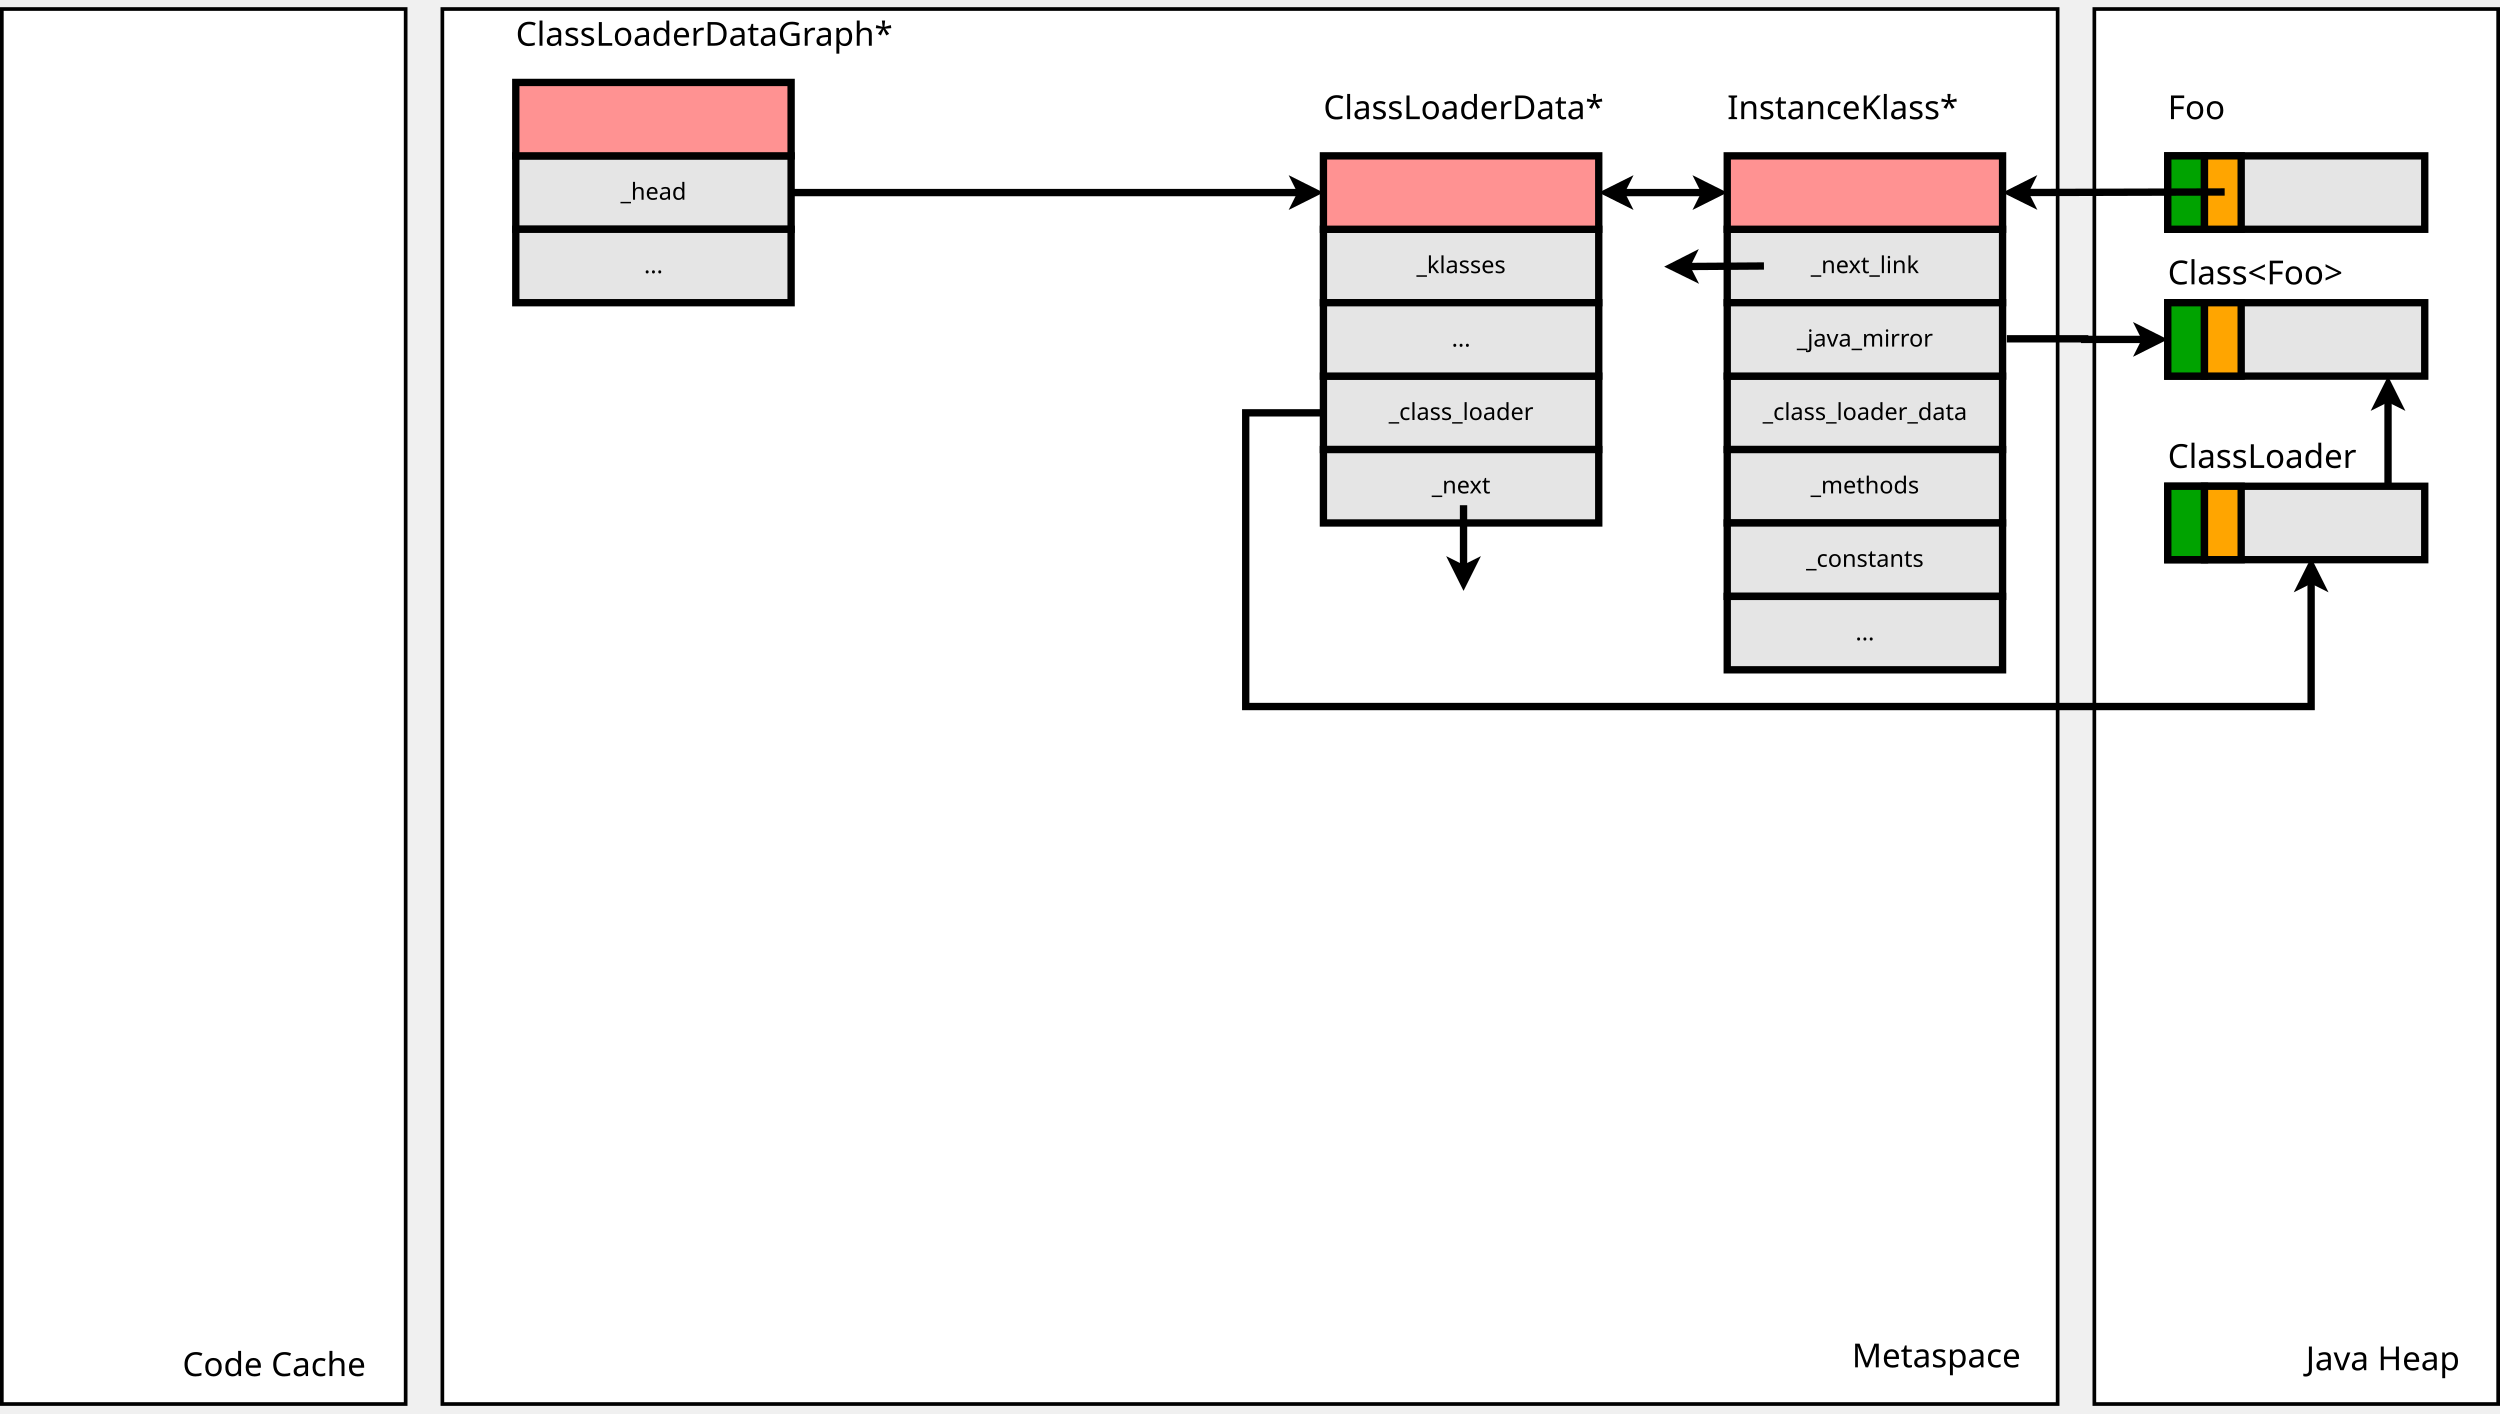
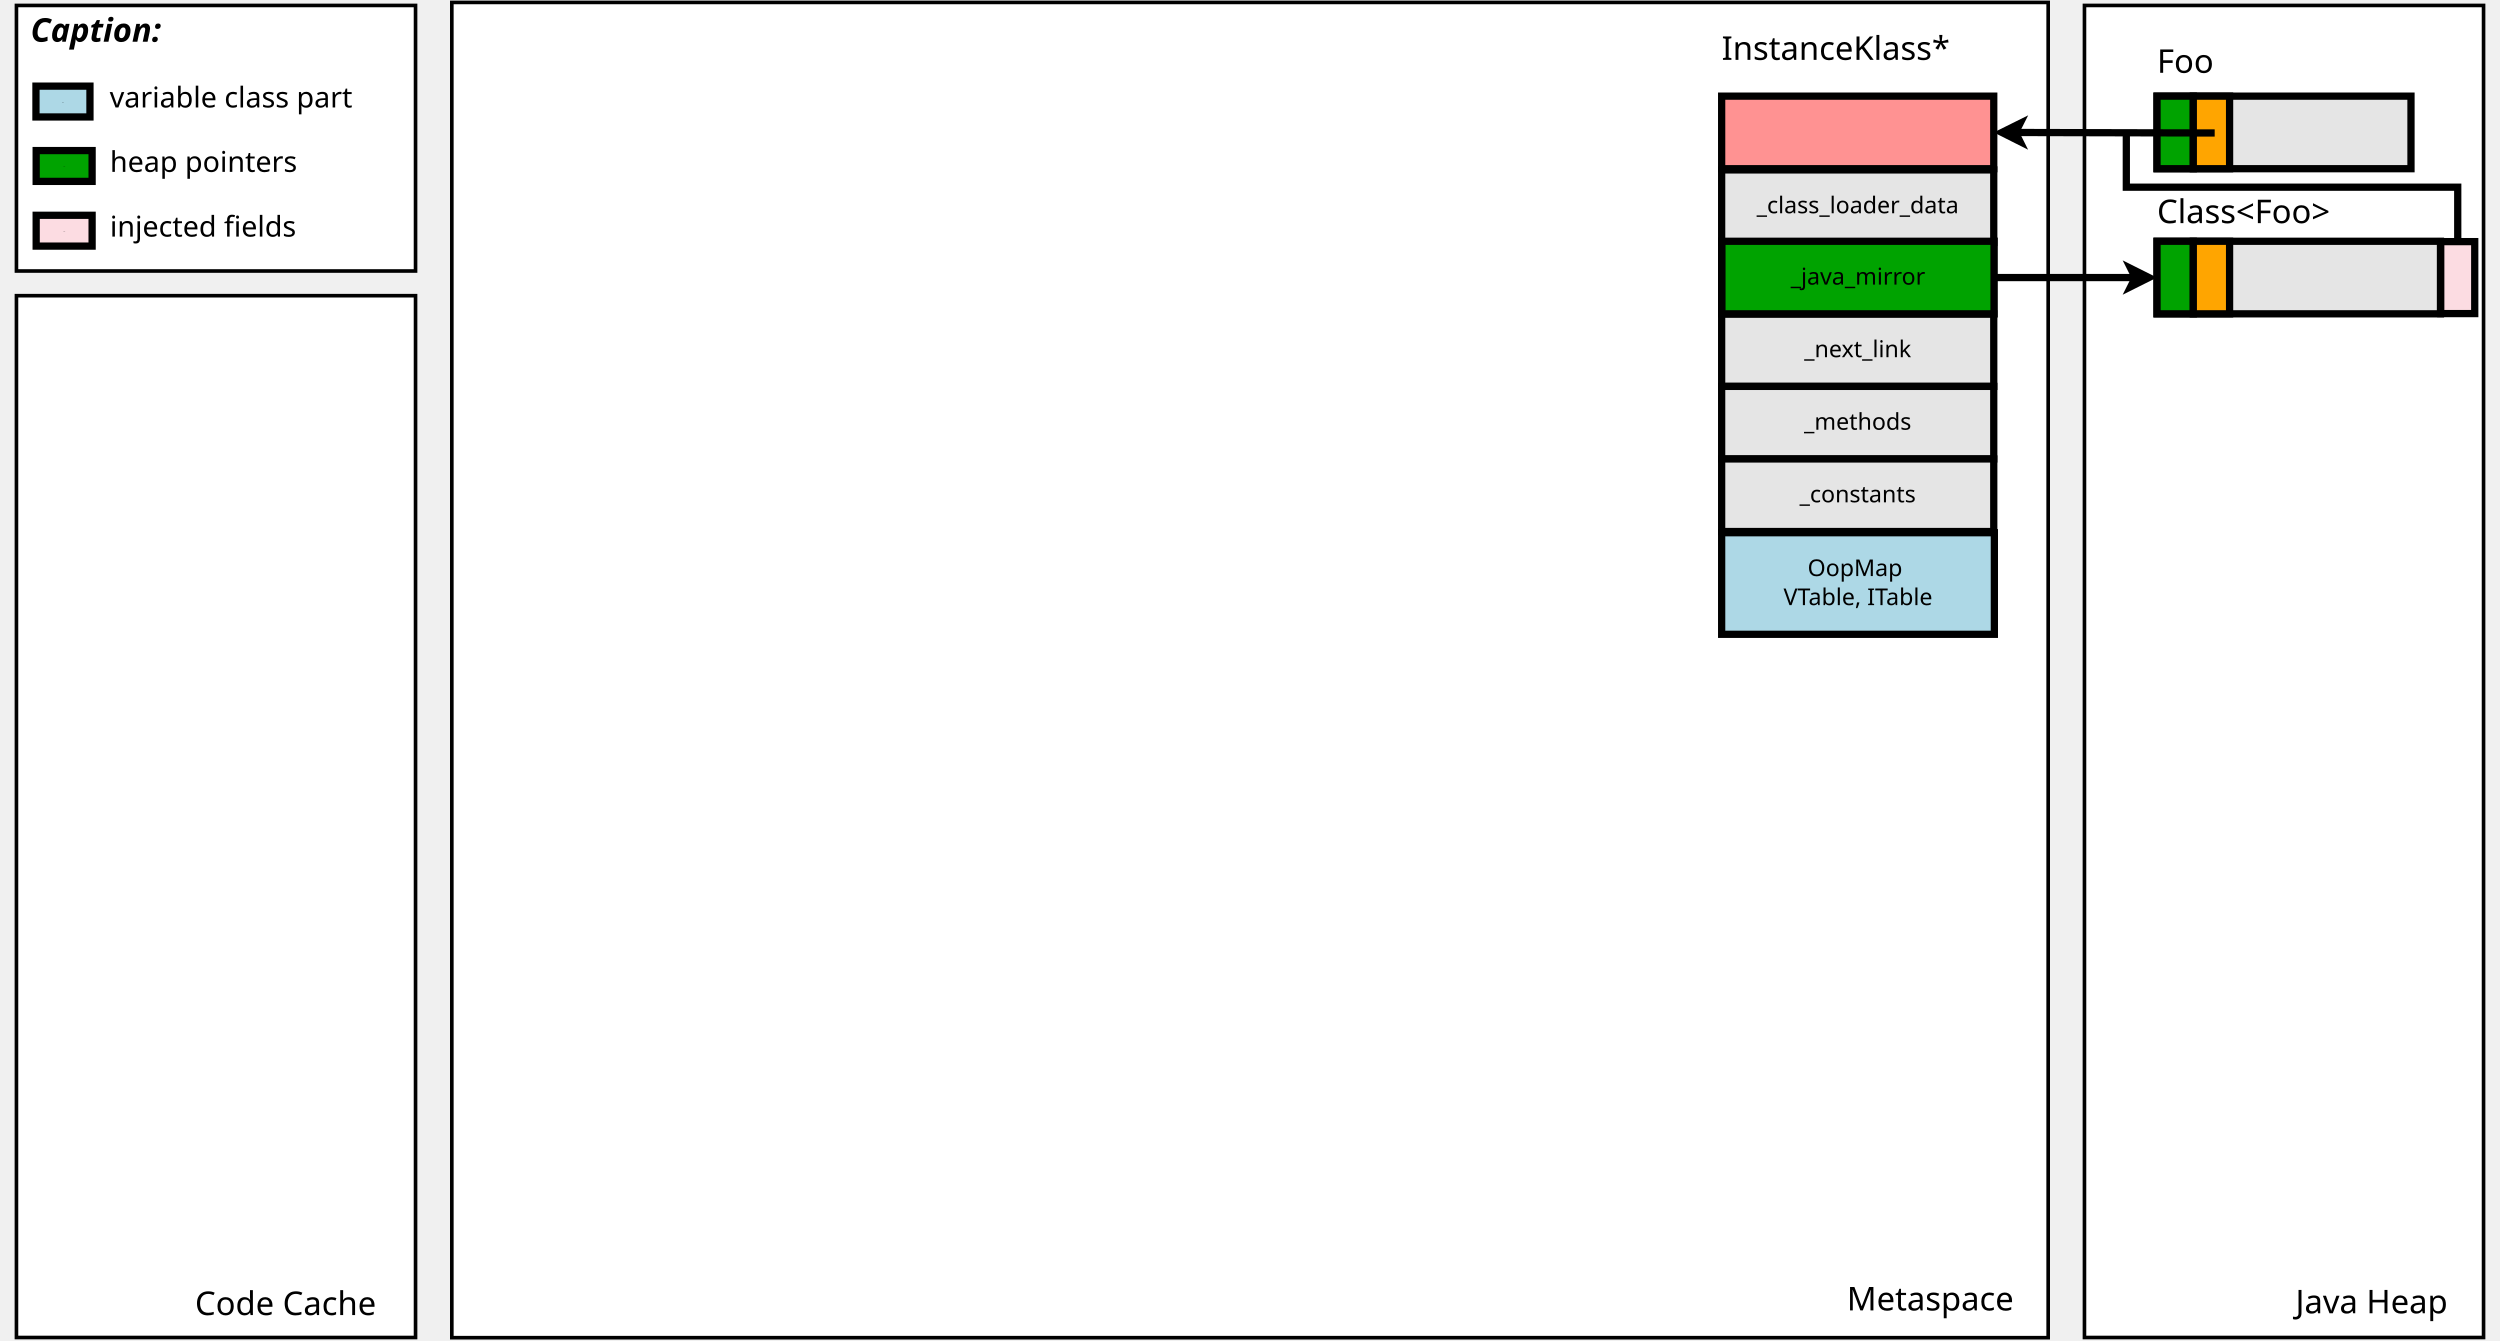
- <svg xmlns="http://www.w3.org/2000/svg" width="69cm" height="39cm" viewBox="-181 -61 1362 762">
+ <svg xmlns="http://www.w3.org/2000/svg" width="69cm" height="37cm" viewBox="-181 -33 1362 739">
  <text font-size="12.8" style="fill: #000000;text-anchor:start;font-family:sans-serif;font-style:normal;font-weight:normal" x="-50" y="280">
    <tspan x="-50" y="280" />
  </text>
-   <text font-size="12.8" style="fill: #000000;text-anchor:start;font-family:sans-serif;font-style:normal;font-weight:normal" x="-70" y="320">
-     <tspan x="-70" y="320" />
-   </text>
-   <g>
-     <g>
-       <rect style="fill: #ffffff" x="60" y="-60" width="880" height="760" />
-       <rect style="fill: none; fill-opacity:0; stroke-width: 2; stroke: #000000" x="60" y="-60" width="880" height="760" />
-     </g>
-     <text font-size="18.062" style="fill: #000000;text-anchor:start;font-family:sans-serif;font-style:normal;font-weight:normal" x="827.928" y="680">
-       <tspan x="827.928" y="680">Metaspace</tspan>
-     </text>
-   </g>
-   <g>
-     <rect style="fill: #ffffff" x="-180" y="-60" width="220" height="760" />
-     <rect style="fill: none; fill-opacity:0; stroke-width: 2; stroke: #000000" x="-180" y="-60" width="220" height="760" />
-     <text font-size="12.8" style="fill: #000000;text-anchor:middle;font-family:sans-serif;font-style:normal;font-weight:normal" x="-70" y="323.9">
-       <tspan x="-70" y="323.9" />
-     </text>
-   </g>
-   <text font-size="18.062" style="fill: #000000;text-anchor:start;font-family:sans-serif;font-style:normal;font-weight:normal" x="-81.586" y="684.757">
-     <tspan x="-81.586" y="684.757">Code Cache</tspan>
-   </text>
-   <g>
-     <g>
-       <rect style="fill: #ffffff" x="960" y="-60" width="220" height="760" />
-       <rect style="fill: none; fill-opacity:0; stroke-width: 2; stroke: #000000" x="960" y="-60" width="220" height="760" />
-     </g>
-     <text font-size="18.062" style="fill: #000000;text-anchor:start;font-family:sans-serif;font-style:normal;font-weight:normal" x="1075.24" y="681.586">
-       <tspan x="1075.24" y="681.586">Java Heap</tspan>
-     </text>
-   </g>
-   <g>
-     <text font-size="18.062" style="fill: #000000;text-anchor:start;font-family:sans-serif;font-style:normal;font-weight:normal" x="1000" y="0">
-       <tspan x="1000" y="0">Foo</tspan>
+   <text font-size="12.8" style="fill: #000000;text-anchor:start;font-family:sans-serif;font-style:normal;font-weight:normal" x="-70" y="417.154">
+     <tspan x="-70" y="417.154" />
+   </text>
+   <g>
+     <rect style="fill: #ffffff" x="60" y="-31.662" width="880" height="736.067" />
+     <rect style="fill: none; fill-opacity:0; stroke-width: 2; stroke: #000000" x="60" y="-31.662" width="880" height="736.067" />
+   </g>
+   <text font-size="18.062" style="fill: #000000;text-anchor:start;font-family:sans-serif;font-style:normal;font-weight:normal" x="829.03" y="689.372">
+     <tspan x="829.03" y="689.372">Metaspace</tspan>
+   </text>
+   <g>
+     <rect style="fill: #ffffff" x="-180" y="130" width="220" height="574.306" />
+     <rect style="fill: none; fill-opacity:0; stroke-width: 2; stroke: #000000" x="-180" y="130" width="220" height="574.306" />
+     <text font-size="12.8" style="fill: #000000;text-anchor:middle;font-family:sans-serif;font-style:normal;font-weight:normal" x="-70" y="421.053">
+       <tspan x="-70" y="421.053" />
+     </text>
+   </g>
+   <text font-size="18.062" style="fill: #000000;text-anchor:start;font-family:sans-serif;font-style:normal;font-weight:normal" x="-81.586" y="691.922">
+     <tspan x="-81.586" y="691.922">Code Cache</tspan>
+   </text>
+   <g>
+     <rect style="fill: #ffffff" x="960" y="-30" width="220" height="734.306" />
+     <rect style="fill: none; fill-opacity:0; stroke-width: 2; stroke: #000000" x="960" y="-30" width="220" height="734.306" />
+   </g>
+   <text font-size="18.062" style="fill: #000000;text-anchor:start;font-family:sans-serif;font-style:normal;font-weight:normal" x="1076.35" y="690.958">
+     <tspan x="1076.35" y="690.958">Java Heap</tspan>
+   </text>
+   <g>
+     <rect style="fill: #ffffff" x="-180" y="-30" width="220" height="146.389" />
+     <rect style="fill: none; fill-opacity:0; stroke-width: 2; stroke: #000000" x="-180" y="-30" width="220" height="146.389" />
+     <text font-size="12.8" style="fill: #000000;text-anchor:middle;font-family:sans-serif;font-style:normal;font-weight:normal" x="-70" y="47.094">
+       <tspan x="-70" y="47.094" />
+     </text>
+   </g>
+   <g>
+     <text font-size="18.062" style="fill: #000000;text-anchor:start;font-family:sans-serif;font-style:normal;font-weight:normal" x="1000" y="7.144">
+       <tspan x="1000" y="7.144">Foo</tspan>
    </text>
    <g>
      <g>
        <rect style="fill: #e5e5e5" x="1000" y="20" width="140" height="40" />
        <rect style="fill: none; fill-opacity:0; stroke-width: 4; stroke: #000000" x="1000" y="20" width="140" height="40" />
        <text font-size="12.8" style="fill: #000000;text-anchor:middle;font-family:sans-serif;font-style:normal;font-weight:normal" x="1070" y="43.9">
          <tspan x="1070" y="43.9" />
        </text>
      </g>
      <g>
        <rect style="fill: #00a300" x="1000" y="20" width="20" height="40" />
        <rect style="fill: none; fill-opacity:0; stroke-width: 4; stroke: #000000" x="1000" y="20" width="20" height="40" />
        <text font-size="12.8" style="fill: #000000;text-anchor:middle;font-family:sans-serif;font-style:normal;font-weight:normal" x="1010" y="43.9">
          <tspan x="1010" y="43.9" />
        </text>
      </g>
      <g>
        <rect style="fill: #ffa500" x="1020" y="20" width="20" height="40" />
        <rect style="fill: none; fill-opacity:0; stroke-width: 4; stroke: #000000" x="1020" y="20" width="20" height="40" />
        <text font-size="12.8" style="fill: #000000;text-anchor:middle;font-family:sans-serif;font-style:normal;font-weight:normal" x="1030" y="43.9">
          <tspan x="1030" y="43.9" />
        </text>
      </g>
    </g>
  </g>
  <g>
-     <line style="fill: none; fill-opacity:0; stroke-width: 4; stroke: #000000" x1="1031" y1="39.667" x2="921.972" y2="39.967" />
-     <polygon style="fill: #000000" points="914.472,39.988 924.458,34.96 921.972,39.967 924.486,44.96 " />
-     <polygon style="fill: none; fill-opacity:0; stroke-width: 4; stroke: #000000" points="914.472,39.988 924.458,34.96 921.972,39.967 924.486,44.96 " />
-   </g>
-   <g>
-     <rect style="fill: #e5e5e5" x="760" y="60" width="150" height="40" />
-     <rect style="fill: none; fill-opacity:0; stroke-width: 4; stroke: #000000" x="760" y="60" width="150" height="40" />
-     <text font-size="12.8" style="fill: #000000;text-anchor:middle;font-family:sans-serif;font-style:normal;font-weight:normal" x="835" y="83.9">
-       <tspan x="835" y="83.9">_next_link</tspan>
+     <rect style="fill: #e5e5e5" x="760" y="140" width="150" height="40" />
+     <rect style="fill: none; fill-opacity:0; stroke-width: 4; stroke: #000000" x="760" y="140" width="150" height="40" />
+     <text font-size="12.8" style="fill: #000000;text-anchor:middle;font-family:sans-serif;font-style:normal;font-weight:normal" x="835" y="163.9">
+       <tspan x="835" y="163.9">_next_link</tspan>
    </text>
  </g>
  <g>
    <rect style="fill: #ff9292" x="760" y="20" width="150" height="40" />
    <rect style="fill: none; fill-opacity:0; stroke-width: 4; stroke: #000000" x="760" y="20" width="150" height="40" />
    <text font-size="12.8" style="fill: #000000;text-anchor:middle;font-family:sans-serif;font-style:normal;font-weight:normal" x="835" y="43.9">
      <tspan x="835" y="43.9" />
    </text>
  </g>
  <g>
-     <rect style="fill: #e5e5e5" x="760" y="140" width="150" height="40" />
-     <rect style="fill: none; fill-opacity:0; stroke-width: 4; stroke: #000000" x="760" y="140" width="150" height="40" />
-     <text font-size="12.8" style="fill: #000000;text-anchor:middle;font-family:sans-serif;font-style:normal;font-weight:normal" x="835" y="163.9">
-       <tspan x="835" y="163.9">_class_loader_data</tspan>
-     </text>
-   </g>
-   <g>
    <rect style="fill: #e5e5e5" x="760" y="180" width="150" height="40" />
    <rect style="fill: none; fill-opacity:0; stroke-width: 4; stroke: #000000" x="760" y="180" width="150" height="40" />
    <text font-size="12.8" style="fill: #000000;text-anchor:middle;font-family:sans-serif;font-style:normal;font-weight:normal" x="835" y="203.9">
      <tspan x="835" y="203.9">_methods</tspan>
    </text>
  </g>
  <g>
    <rect style="fill: #e5e5e5" x="760" y="220" width="150" height="40" />
    <rect style="fill: none; fill-opacity:0; stroke-width: 4; stroke: #000000" x="760" y="220" width="150" height="40" />
    <text font-size="12.8" style="fill: #000000;text-anchor:middle;font-family:sans-serif;font-style:normal;font-weight:normal" x="835" y="243.9">
      <tspan x="835" y="243.9">_constants</tspan>
    </text>
  </g>
  <g>
    <rect style="fill: #e5e5e5" x="760" y="100" width="150" height="40" />
    <rect style="fill: none; fill-opacity:0; stroke-width: 4; stroke: #000000" x="760" y="100" width="150" height="40" />
    <text font-size="12.8" style="fill: #000000;text-anchor:middle;font-family:sans-serif;font-style:normal;font-weight:normal" x="835" y="123.9">
      <tspan x="835" y="123.9">_java_mirror</tspan>
    </text>
  </g>
-   <g>
-     <rect style="fill: #e5e5e5" x="760" y="260" width="150" height="40" />
-     <rect style="fill: none; fill-opacity:0; stroke-width: 4; stroke: #000000" x="760" y="260" width="150" height="40" />
-     <text font-size="12.8" style="fill: #000000;text-anchor:middle;font-family:sans-serif;font-style:normal;font-weight:normal" x="835" y="283.9">
-       <tspan x="835" y="283.9">...</tspan>
-     </text>
-   </g>
-   <text font-size="18.062" style="fill: #000000;text-anchor:start;font-family:sans-serif;font-style:normal;font-weight:normal" x="760" y="-1.15463e-13">
-     <tspan x="760" y="-1.15463e-13">InstanceKlass*</tspan>
-   </text>
-   <text font-size="12.8" style="fill: #000000;text-anchor:start;font-family:sans-serif;font-style:normal;font-weight:normal" x="835" y="80">
-     <tspan x="835" y="80" />
-   </text>
-   <g>
-     <line style="fill: none; fill-opacity:0; stroke-width: 4; stroke: #000000" x1="780" y1="80" x2="737.61" y2="80.281" />
-     <polygon style="fill: #000000" points="730.11,80.33 740.076,75.264 737.61,80.281 740.143,85.264 " />
-     <polygon style="fill: none; fill-opacity:0; stroke-width: 4; stroke: #000000" points="730.11,80.33 740.076,75.264 737.61,80.281 740.143,85.264 " />
-   </g>
-   <g>
-     <polyline style="fill: none; fill-opacity:0; stroke-width: 4; stroke: #000000" points="912.333,119.667 954.734,119.667 954.734,120 988.028,120 " />
+   <text font-size="18.062" style="fill: #000000;text-anchor:start;font-family:sans-serif;font-style:normal;font-weight:normal" x="760" y="0">
+     <tspan x="760" y="0">InstanceKlass*</tspan>
+   </text>
+   <text font-size="12.8" style="fill: #000000;text-anchor:start;font-family:sans-serif;font-style:normal;font-weight:normal" x="835" y="160">
+     <tspan x="835" y="160" />
+   </text>
+   <g>
+     <rect style="fill: #e5e5e5" x="760" y="60.667" width="150" height="40" />
+     <rect style="fill: none; fill-opacity:0; stroke-width: 4; stroke: #000000" x="760" y="60.667" width="150" height="40" />
+     <text font-size="12.8" style="fill: #000000;text-anchor:middle;font-family:sans-serif;font-style:normal;font-weight:normal" x="835" y="84.567">
+       <tspan x="835" y="84.567">_class_loader_data</tspan>
+     </text>
+   </g>
+   <g>
+     <line style="fill: none; fill-opacity:0; stroke-width: 4; stroke: #000000" x1="1031.79" y1="40.314" x2="921.972" y2="40.031" />
+     <polygon style="fill: #000000" points="914.472,40.011 924.485,35.037 921.972,40.031 924.459,45.037 " />
+     <polygon style="fill: none; fill-opacity:0; stroke-width: 4; stroke: #000000" points="914.472,40.011 924.485,35.037 921.972,40.031 924.459,45.037 " />
+   </g>
+   <g>
+     <rect style="fill: #add8e6" x="760" y="260.666" width="150.333" height="56" />
+     <rect style="fill: none; fill-opacity:0; stroke-width: 4; stroke: #000000" x="760" y="260.666" width="150.333" height="56" />
+     <text font-size="12.8" style="fill: #000000;text-anchor:middle;font-family:sans-serif;font-style:normal;font-weight:normal" x="835.167" y="284.566">
+       <tspan x="835.167" y="284.566">OopMap</tspan>
+       <tspan x="835.167" y="300.566">VTable, ITable</tspan>
+     </text>
+   </g>
+   <g>
+     <text font-size="18.062" style="fill: #000000;text-anchor:start;font-family:sans-serif;font-style:italic;font-weight:700" x="-172.205" y="-10">
+       <tspan x="-172.205" y="-10">Caption:</tspan>
+     </text>
+     <g>
+       <g>
+         <rect style="fill: #add8e6" x="-169.247" y="14.481" width="29.771" height="16.997" />
+         <rect style="fill: none; fill-opacity:0; stroke-width: 4; stroke: #000000" x="-169.247" y="14.481" width="29.771" height="16.997" />
+         <text font-size="1.6" style="fill: #000000;text-anchor:middle;font-family:sans-serif;font-style:normal;font-weight:normal" x="-154.361" y="23.48">
+           <tspan x="-154.361" y="23.48">...</tspan>
+         </text>
+       </g>
+       <text font-size="15.804" style="fill: #000000;text-anchor:start;font-family:sans-serif;font-style:normal;font-weight:normal" x="-128.587" y="26.238">
+         <tspan x="-128.587" y="26.238">variable class part</tspan>
+       </text>
+       <text font-size="12.8" style="fill: #000000;text-anchor:start;font-family:sans-serif;font-style:normal;font-weight:normal" x="-102.383" y="14.447">
+         <tspan x="-102.383" y="14.447" />
+       </text>
+     </g>
+   </g>
+   <g>
+     <rect style="fill: #e5e5e5" x="1000" y="100" width="156.25" height="40" />
+     <rect style="fill: none; fill-opacity:0; stroke-width: 4; stroke: #000000" x="1000" y="100" width="156.25" height="40" />
+     <text font-size="12.8" style="fill: #000000;text-anchor:middle;font-family:sans-serif;font-style:normal;font-weight:normal" x="1078.13" y="123.9">
+       <tspan x="1078.13" y="123.9" />
+     </text>
+   </g>
+   <g>
+     <rect style="fill: #00a300" x="1000" y="100" width="20" height="40" />
+     <rect style="fill: none; fill-opacity:0; stroke-width: 4; stroke: #000000" x="1000" y="100" width="20" height="40" />
+     <text font-size="12.8" style="fill: #000000;text-anchor:middle;font-family:sans-serif;font-style:normal;font-weight:normal" x="1010" y="123.9">
+       <tspan x="1010" y="123.9" />
+     </text>
+   </g>
+   <g>
+     <rect style="fill: #ffa500" x="1020" y="100" width="20" height="40" />
+     <rect style="fill: none; fill-opacity:0; stroke-width: 4; stroke: #000000" x="1020" y="100" width="20" height="40" />
+     <text font-size="12.8" style="fill: #000000;text-anchor:middle;font-family:sans-serif;font-style:normal;font-weight:normal" x="1030" y="123.9">
+       <tspan x="1030" y="123.9" />
+     </text>
+   </g>
+   <text font-size="18.062" style="fill: #000000;text-anchor:start;font-family:sans-serif;font-style:normal;font-weight:normal" x="1000" y="90">
+     <tspan x="1000" y="90">Class&lt;Foo&gt;</tspan>
+   </text>
+   <g>
+     <polyline style="fill: none; fill-opacity:0; stroke-width: 4; stroke: #000000" points="910,120 955.438,120 955.438,120 988.028,120 " />
    <polygon style="fill: #000000" points="995.528,120 985.528,125 988.028,120 985.528,115 " />
    <polygon style="fill: none; fill-opacity:0; stroke-width: 4; stroke: #000000" points="995.528,120 985.528,125 988.028,120 985.528,115 " />
  </g>
  <g>
+     <rect style="fill: #00a300" x="760.148" y="100.002" width="150" height="40" />
+     <rect style="fill: none; fill-opacity:0; stroke-width: 4; stroke: #000000" x="760.148" y="100.002" width="150" height="40" />
+     <text font-size="12.8" style="fill: #000000;text-anchor:middle;font-family:sans-serif;font-style:normal;font-weight:normal" x="835.148" y="123.902">
+       <tspan x="835.148" y="123.902">_java_mirror</tspan>
+     </text>
+   </g>
+   <g>
    <g>
-       <g>
-         <rect style="fill: #e5e5e5" x="1000" y="100" width="140" height="40" />
-         <rect style="fill: none; fill-opacity:0; stroke-width: 4; stroke: #000000" x="1000" y="100" width="140" height="40" />
-         <text font-size="12.8" style="fill: #000000;text-anchor:middle;font-family:sans-serif;font-style:normal;font-weight:normal" x="1070" y="123.9">
-           <tspan x="1070" y="123.9" />
-         </text>
-       </g>
-       <g>
-         <rect style="fill: #00a300" x="1000" y="100" width="20" height="40" />
-         <rect style="fill: none; fill-opacity:0; stroke-width: 4; stroke: #000000" x="1000" y="100" width="20" height="40" />
-         <text font-size="12.8" style="fill: #000000;text-anchor:middle;font-family:sans-serif;font-style:normal;font-weight:normal" x="1010" y="123.9">
-           <tspan x="1010" y="123.9" />
-         </text>
-       </g>
-       <g>
-         <rect style="fill: #ffa500" x="1020" y="100" width="20" height="40" />
-         <rect style="fill: none; fill-opacity:0; stroke-width: 4; stroke: #000000" x="1020" y="100" width="20" height="40" />
-         <text font-size="12.8" style="fill: #000000;text-anchor:middle;font-family:sans-serif;font-style:normal;font-weight:normal" x="1030" y="123.9">
-           <tspan x="1030" y="123.9" />
-         </text>
-       </g>
-     </g>
-     <text font-size="18.062" style="fill: #000000;text-anchor:start;font-family:sans-serif;font-style:normal;font-weight:normal" x="1000" y="90">
-       <tspan x="1000" y="90">Class&lt;Foo&gt;</tspan>
-     </text>
-   </g>
-   <g>
-     <polyline style="fill: none; fill-opacity:0; stroke-width: 4; stroke: #000000" points="701.972,40 720,40 720,40 748.028,40 " />
-     <polygon style="fill: #000000" points="694.472,40 704.472,35 701.972,40 704.472,45 " />
-     <polygon style="fill: none; fill-opacity:0; stroke-width: 4; stroke: #000000" points="694.472,40 704.472,35 701.972,40 704.472,45 " />
-     <polygon style="fill: #000000" points="755.528,40 745.528,45 748.028,40 745.528,35 " />
-     <polygon style="fill: none; fill-opacity:0; stroke-width: 4; stroke: #000000" points="755.528,40 745.528,45 748.028,40 745.528,35 " />
-   </g>
-   <g>
-     <polyline style="fill: none; fill-opacity:0; stroke-width: 4; stroke: #000000" points="690,160 497.667,160 497.667,320 1078.1,320 1078.1,250.819 " />
-     <polygon style="fill: #000000" points="1078.1,243.319 1083.1,253.319 1078.1,250.819 1073.1,253.319 " />
-     <polygon style="fill: none; fill-opacity:0; stroke-width: 4; stroke: #000000" points="1078.1,243.319 1083.1,253.319 1078.1,250.819 1073.1,253.319 " />
-   </g>
-   <g>
-     <g>
-       <rect style="fill: #e5e5e5" x="540" y="60" width="150" height="40" />
-       <rect style="fill: none; fill-opacity:0; stroke-width: 4; stroke: #000000" x="540" y="60" width="150" height="40" />
-       <text font-size="12.8" style="fill: #000000;text-anchor:middle;font-family:sans-serif;font-style:normal;font-weight:normal" x="615" y="83.9">
-         <tspan x="615" y="83.9">_klasses</tspan>
+       <rect style="fill: #00a300" x="-169.129" y="50" width="30.842" height="16.997" />
+       <rect style="fill: none; fill-opacity:0; stroke-width: 4; stroke: #000000" x="-169.129" y="50" width="30.842" height="16.997" />
+       <text font-size="1.6" style="fill: #000000;text-anchor:middle;font-family:sans-serif;font-style:normal;font-weight:normal" x="-153.708" y="58.999">
+         <tspan x="-153.708" y="58.999">...</tspan>
      </text>
    </g>
-     <g>
-       <rect style="fill: #ff9292" x="540" y="20" width="150" height="40" />
-       <rect style="fill: none; fill-opacity:0; stroke-width: 4; stroke: #000000" x="540" y="20" width="150" height="40" />
-       <text font-size="12.8" style="fill: #000000;text-anchor:middle;font-family:sans-serif;font-style:normal;font-weight:normal" x="615" y="43.9">
-         <tspan x="615" y="43.9" />
-       </text>
-     </g>
-     <g>
-       <rect style="fill: #e5e5e5" x="540" y="140" width="150" height="40" />
-       <rect style="fill: none; fill-opacity:0; stroke-width: 4; stroke: #000000" x="540" y="140" width="150" height="40" />
-       <text font-size="12.8" style="fill: #000000;text-anchor:middle;font-family:sans-serif;font-style:normal;font-weight:normal" x="615" y="163.9">
-         <tspan x="615" y="163.9">_class_loader</tspan>
-       </text>
-     </g>
-     <g>
-       <rect style="fill: #e5e5e5" x="540" y="100" width="150" height="40" />
-       <rect style="fill: none; fill-opacity:0; stroke-width: 4; stroke: #000000" x="540" y="100" width="150" height="40" />
-       <text font-size="12.8" style="fill: #000000;text-anchor:middle;font-family:sans-serif;font-style:normal;font-weight:normal" x="615" y="123.9">
-         <tspan x="615" y="123.9">...</tspan>
-       </text>
-     </g>
-     <g>
-       <rect style="fill: #e5e5e5" x="540" y="180" width="150" height="40" />
-       <rect style="fill: none; fill-opacity:0; stroke-width: 4; stroke: #000000" x="540" y="180" width="150" height="40" />
-       <text font-size="12.8" style="fill: #000000;text-anchor:middle;font-family:sans-serif;font-style:normal;font-weight:normal" x="615" y="203.9">
-         <tspan x="615" y="203.9">_next</tspan>
-       </text>
-     </g>
-     <text font-size="18.062" style="fill: #000000;text-anchor:start;font-family:sans-serif;font-style:normal;font-weight:normal" x="540" y="-1.77636e-14">
-       <tspan x="540" y="-1.77636e-14">ClassLoaderData*</tspan>
-     </text>
-     <text font-size="12.8" style="fill: #000000;text-anchor:start;font-family:sans-serif;font-style:normal;font-weight:normal" x="640" y="80">
-       <tspan x="640" y="80" />
-     </text>
-     <text font-size="12.8" style="fill: #000000;text-anchor:start;font-family:sans-serif;font-style:normal;font-weight:normal" x="640" y="80">
-       <tspan x="640" y="80" />
-     </text>
-     <text font-size="12.8" style="fill: #000000;text-anchor:start;font-family:sans-serif;font-style:normal;font-weight:normal" x="600" y="80">
-       <tspan x="600" y="80" />
-     </text>
-     <text font-size="12.8" style="fill: #000000;text-anchor:start;font-family:sans-serif;font-style:normal;font-weight:normal" x="640" y="80">
-       <tspan x="640" y="80" />
-     </text>
-     <text font-size="12.8" style="fill: #000000;text-anchor:start;font-family:sans-serif;font-style:normal;font-weight:normal" x="640" y="80">
-       <tspan x="640" y="80" />
-     </text>
-     <text font-size="12.8" style="fill: #000000;text-anchor:start;font-family:sans-serif;font-style:normal;font-weight:normal" x="615" y="160">
-       <tspan x="615" y="160" />
-     </text>
-     <g>
-       <line style="fill: none; fill-opacity:0; stroke-width: 4; stroke: #000000" x1="616.333" y1="210.334" x2="616.333" y2="245.028" />
-       <polygon style="fill: #000000" points="616.333,252.528 611.333,242.528 616.333,245.028 621.333,242.528 " />
-       <polygon style="fill: none; fill-opacity:0; stroke-width: 4; stroke: #000000" points="616.333,252.528 611.333,242.528 616.333,245.028 621.333,242.528 " />
-     </g>
-   </g>
-   <g>
-     <g>
-       <g>
-         <rect style="fill: #e5e5e5" x="1000" y="200" width="140" height="40" />
-         <rect style="fill: none; fill-opacity:0; stroke-width: 4; stroke: #000000" x="1000" y="200" width="140" height="40" />
-         <text font-size="12.8" style="fill: #000000;text-anchor:middle;font-family:sans-serif;font-style:normal;font-weight:normal" x="1070" y="223.9">
-           <tspan x="1070" y="223.9" />
-         </text>
-       </g>
-       <text font-size="18.062" style="fill: #000000;text-anchor:start;font-family:sans-serif;font-style:normal;font-weight:normal" x="1000" y="190">
-         <tspan x="1000" y="190">ClassLoader</tspan>
-       </text>
-     </g>
-     <g>
-       <line style="fill: none; fill-opacity:0; stroke-width: 4; stroke: #000000" x1="1120" y1="200" x2="1120" y2="151.972" />
-       <polygon style="fill: #000000" points="1120,144.472 1125,154.472 1120,151.972 1115,154.472 " />
-       <polygon style="fill: none; fill-opacity:0; stroke-width: 4; stroke: #000000" points="1120,144.472 1125,154.472 1120,151.972 1115,154.472 " />
-     </g>
-     <g>
-       <rect style="fill: #00a300" x="1000" y="200" width="20" height="40" />
-       <rect style="fill: none; fill-opacity:0; stroke-width: 4; stroke: #000000" x="1000" y="200" width="20" height="40" />
-       <text font-size="12.8" style="fill: #000000;text-anchor:middle;font-family:sans-serif;font-style:normal;font-weight:normal" x="1010" y="223.9">
-         <tspan x="1010" y="223.9" />
-       </text>
-     </g>
-     <g>
-       <rect style="fill: #ffa500" x="1020" y="200" width="20" height="40" />
-       <rect style="fill: none; fill-opacity:0; stroke-width: 4; stroke: #000000" x="1020" y="200" width="20" height="40" />
-       <text font-size="12.8" style="fill: #000000;text-anchor:middle;font-family:sans-serif;font-style:normal;font-weight:normal" x="1030" y="223.9">
-         <tspan x="1030" y="223.9" />
-       </text>
-     </g>
-   </g>
-   <g>
-     <g>
-       <g>
-         <rect style="fill: #e5e5e5" x="100" y="20" width="150" height="40" />
-         <rect style="fill: none; fill-opacity:0; stroke-width: 4; stroke: #000000" x="100" y="20" width="150" height="40" />
-         <text font-size="12.8" style="fill: #000000;text-anchor:middle;font-family:sans-serif;font-style:normal;font-weight:normal" x="175" y="43.9">
-           <tspan x="175" y="43.9">_head</tspan>
-         </text>
-       </g>
-       <g>
-         <rect style="fill: #ff9292" x="100" y="-20" width="150" height="40" />
-         <rect style="fill: none; fill-opacity:0; stroke-width: 4; stroke: #000000" x="100" y="-20" width="150" height="40" />
-         <text font-size="12.8" style="fill: #000000;text-anchor:middle;font-family:sans-serif;font-style:normal;font-weight:normal" x="175" y="3.9">
-           <tspan x="175" y="3.9" />
-         </text>
-       </g>
-       <g>
-         <rect style="fill: #e5e5e5" x="100" y="60" width="150" height="40" />
-         <rect style="fill: none; fill-opacity:0; stroke-width: 4; stroke: #000000" x="100" y="60" width="150" height="40" />
-         <text font-size="12.8" style="fill: #000000;text-anchor:middle;font-family:sans-serif;font-style:normal;font-weight:normal" x="175" y="83.9">
-           <tspan x="175" y="83.9">...</tspan>
-         </text>
-       </g>
-       <text font-size="18.062" style="fill: #000000;text-anchor:start;font-family:sans-serif;font-style:normal;font-weight:normal" x="100" y="-40">
-         <tspan x="100" y="-40">ClassLoaderDataGraph*</tspan>
-       </text>
-       <text font-size="12.8" style="fill: #000000;text-anchor:start;font-family:sans-serif;font-style:normal;font-weight:normal" x="180" y="40">
-         <tspan x="180" y="40" />
-       </text>
-     </g>
-     <g>
-       <line style="fill: none; fill-opacity:0; stroke-width: 4; stroke: #000000" x1="250" y1="40" x2="528.028" y2="40" />
-       <polygon style="fill: #000000" points="535.528,40 525.528,45 528.028,40 525.528,35 " />
-       <polygon style="fill: none; fill-opacity:0; stroke-width: 4; stroke: #000000" points="535.528,40 525.528,45 528.028,40 525.528,35 " />
-     </g>
-   </g>
+     <text font-size="15.804" style="fill: #000000;text-anchor:start;font-family:sans-serif;font-style:normal;font-weight:normal" x="-128.469" y="61.757">
+       <tspan x="-128.469" y="61.757">heap pointers</tspan>
+     </text>
+   </g>
+   <g>
+     <rect style="fill: #fcdce2" x="1156.4" y="100.191" width="18.741" height="39.675" />
+     <rect style="fill: none; fill-opacity:0; stroke-width: 4; stroke: #000000" x="1156.4" y="100.191" width="18.741" height="39.675" />
+     <text font-size="1.6" style="fill: #000000;text-anchor:middle;font-family:sans-serif;font-style:normal;font-weight:normal" x="1165.77" y="120.528">
+       <tspan x="1165.77" y="120.528" />
+     </text>
+   </g>
+   <polyline style="fill: none; fill-opacity:0; stroke-width: 4; stroke: #000000" points="1165.77,100.191 1165.77,70.19 983.076,70.19 983.076,40.189 " />
+   <text font-size="12.8" style="fill: #000000;text-anchor:start;font-family:sans-serif;font-style:normal;font-weight:normal" x="-103.136" y="49.965">
+     <tspan x="-103.136" y="49.965" />
+   </text>
+   <g>
+     <rect style="fill: #fcdce2" x="-169.129" y="85.674" width="30.842" height="16.997" />
+     <rect style="fill: none; fill-opacity:0; stroke-width: 4; stroke: #000000" x="-169.129" y="85.674" width="30.842" height="16.997" />
+     <text font-size="1.6" style="fill: #000000;text-anchor:middle;font-family:sans-serif;font-style:normal;font-weight:normal" x="-153.708" y="94.673">
+       <tspan x="-153.708" y="94.673">...</tspan>
+     </text>
+   </g>
+   <text font-size="15.804" style="fill: #000000;text-anchor:start;font-family:sans-serif;font-style:normal;font-weight:normal" x="-128.469" y="97.431">
+     <tspan x="-128.469" y="97.431">injected fields</tspan>
+   </text>
</svg>
